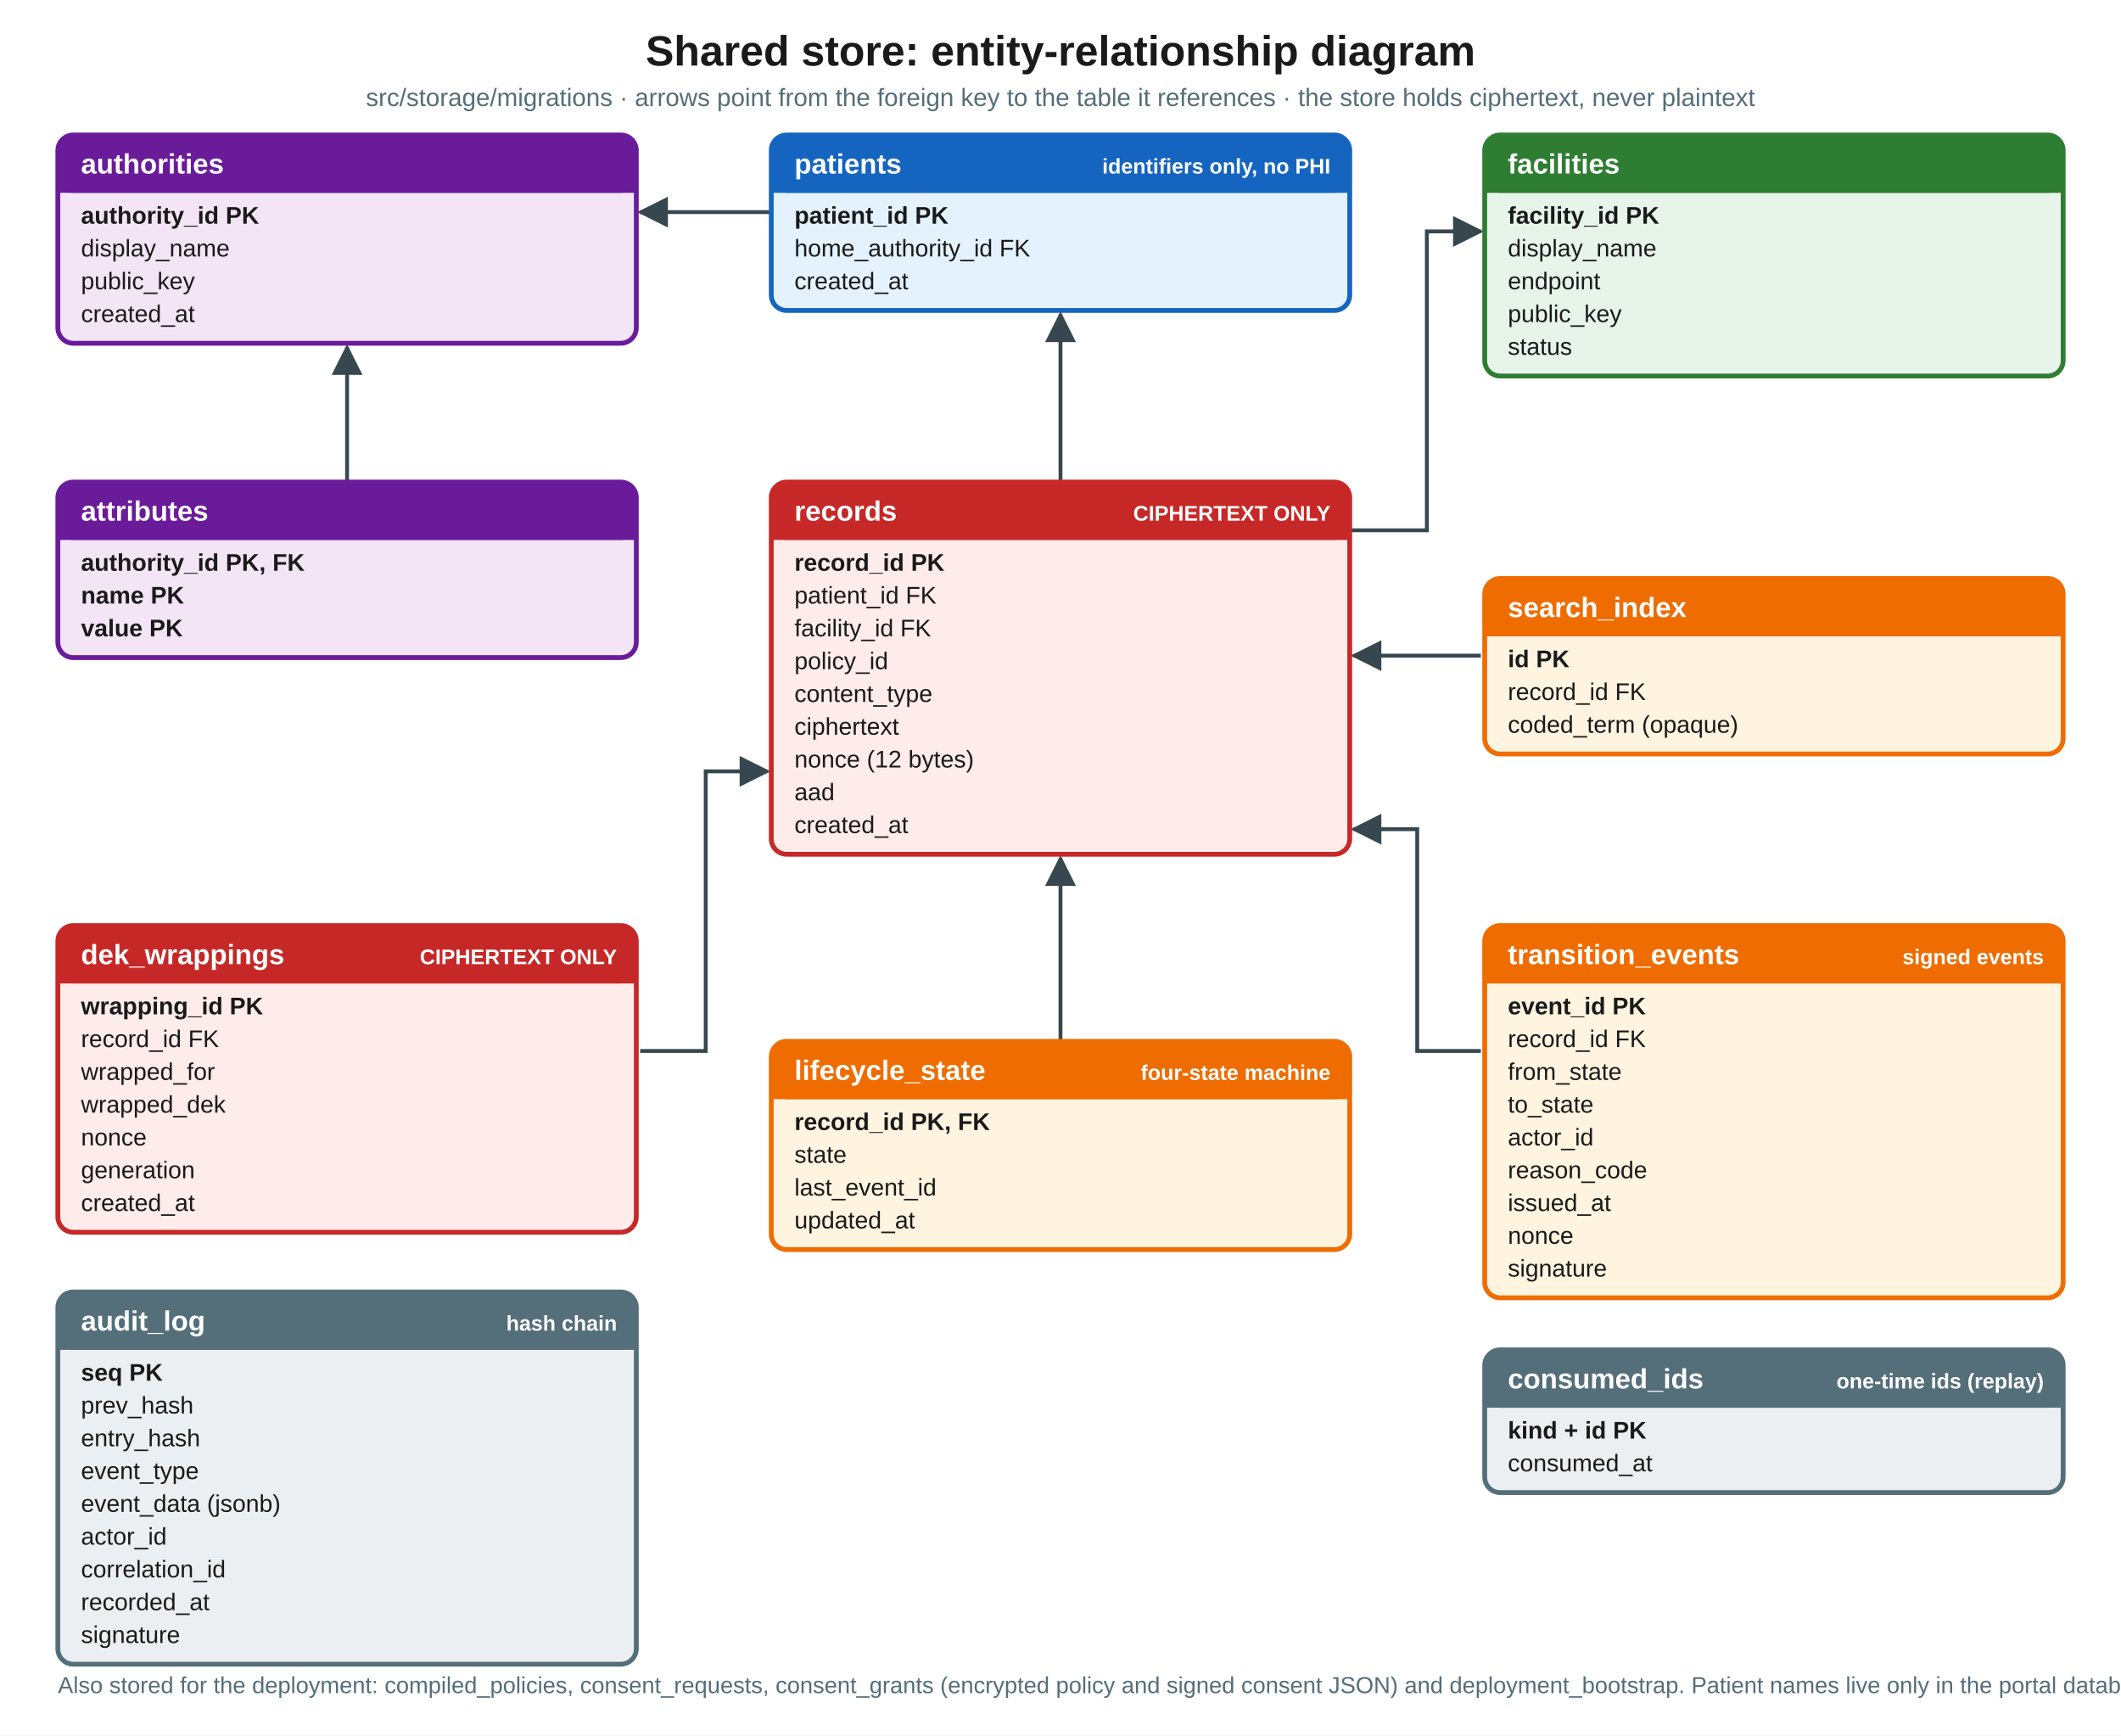
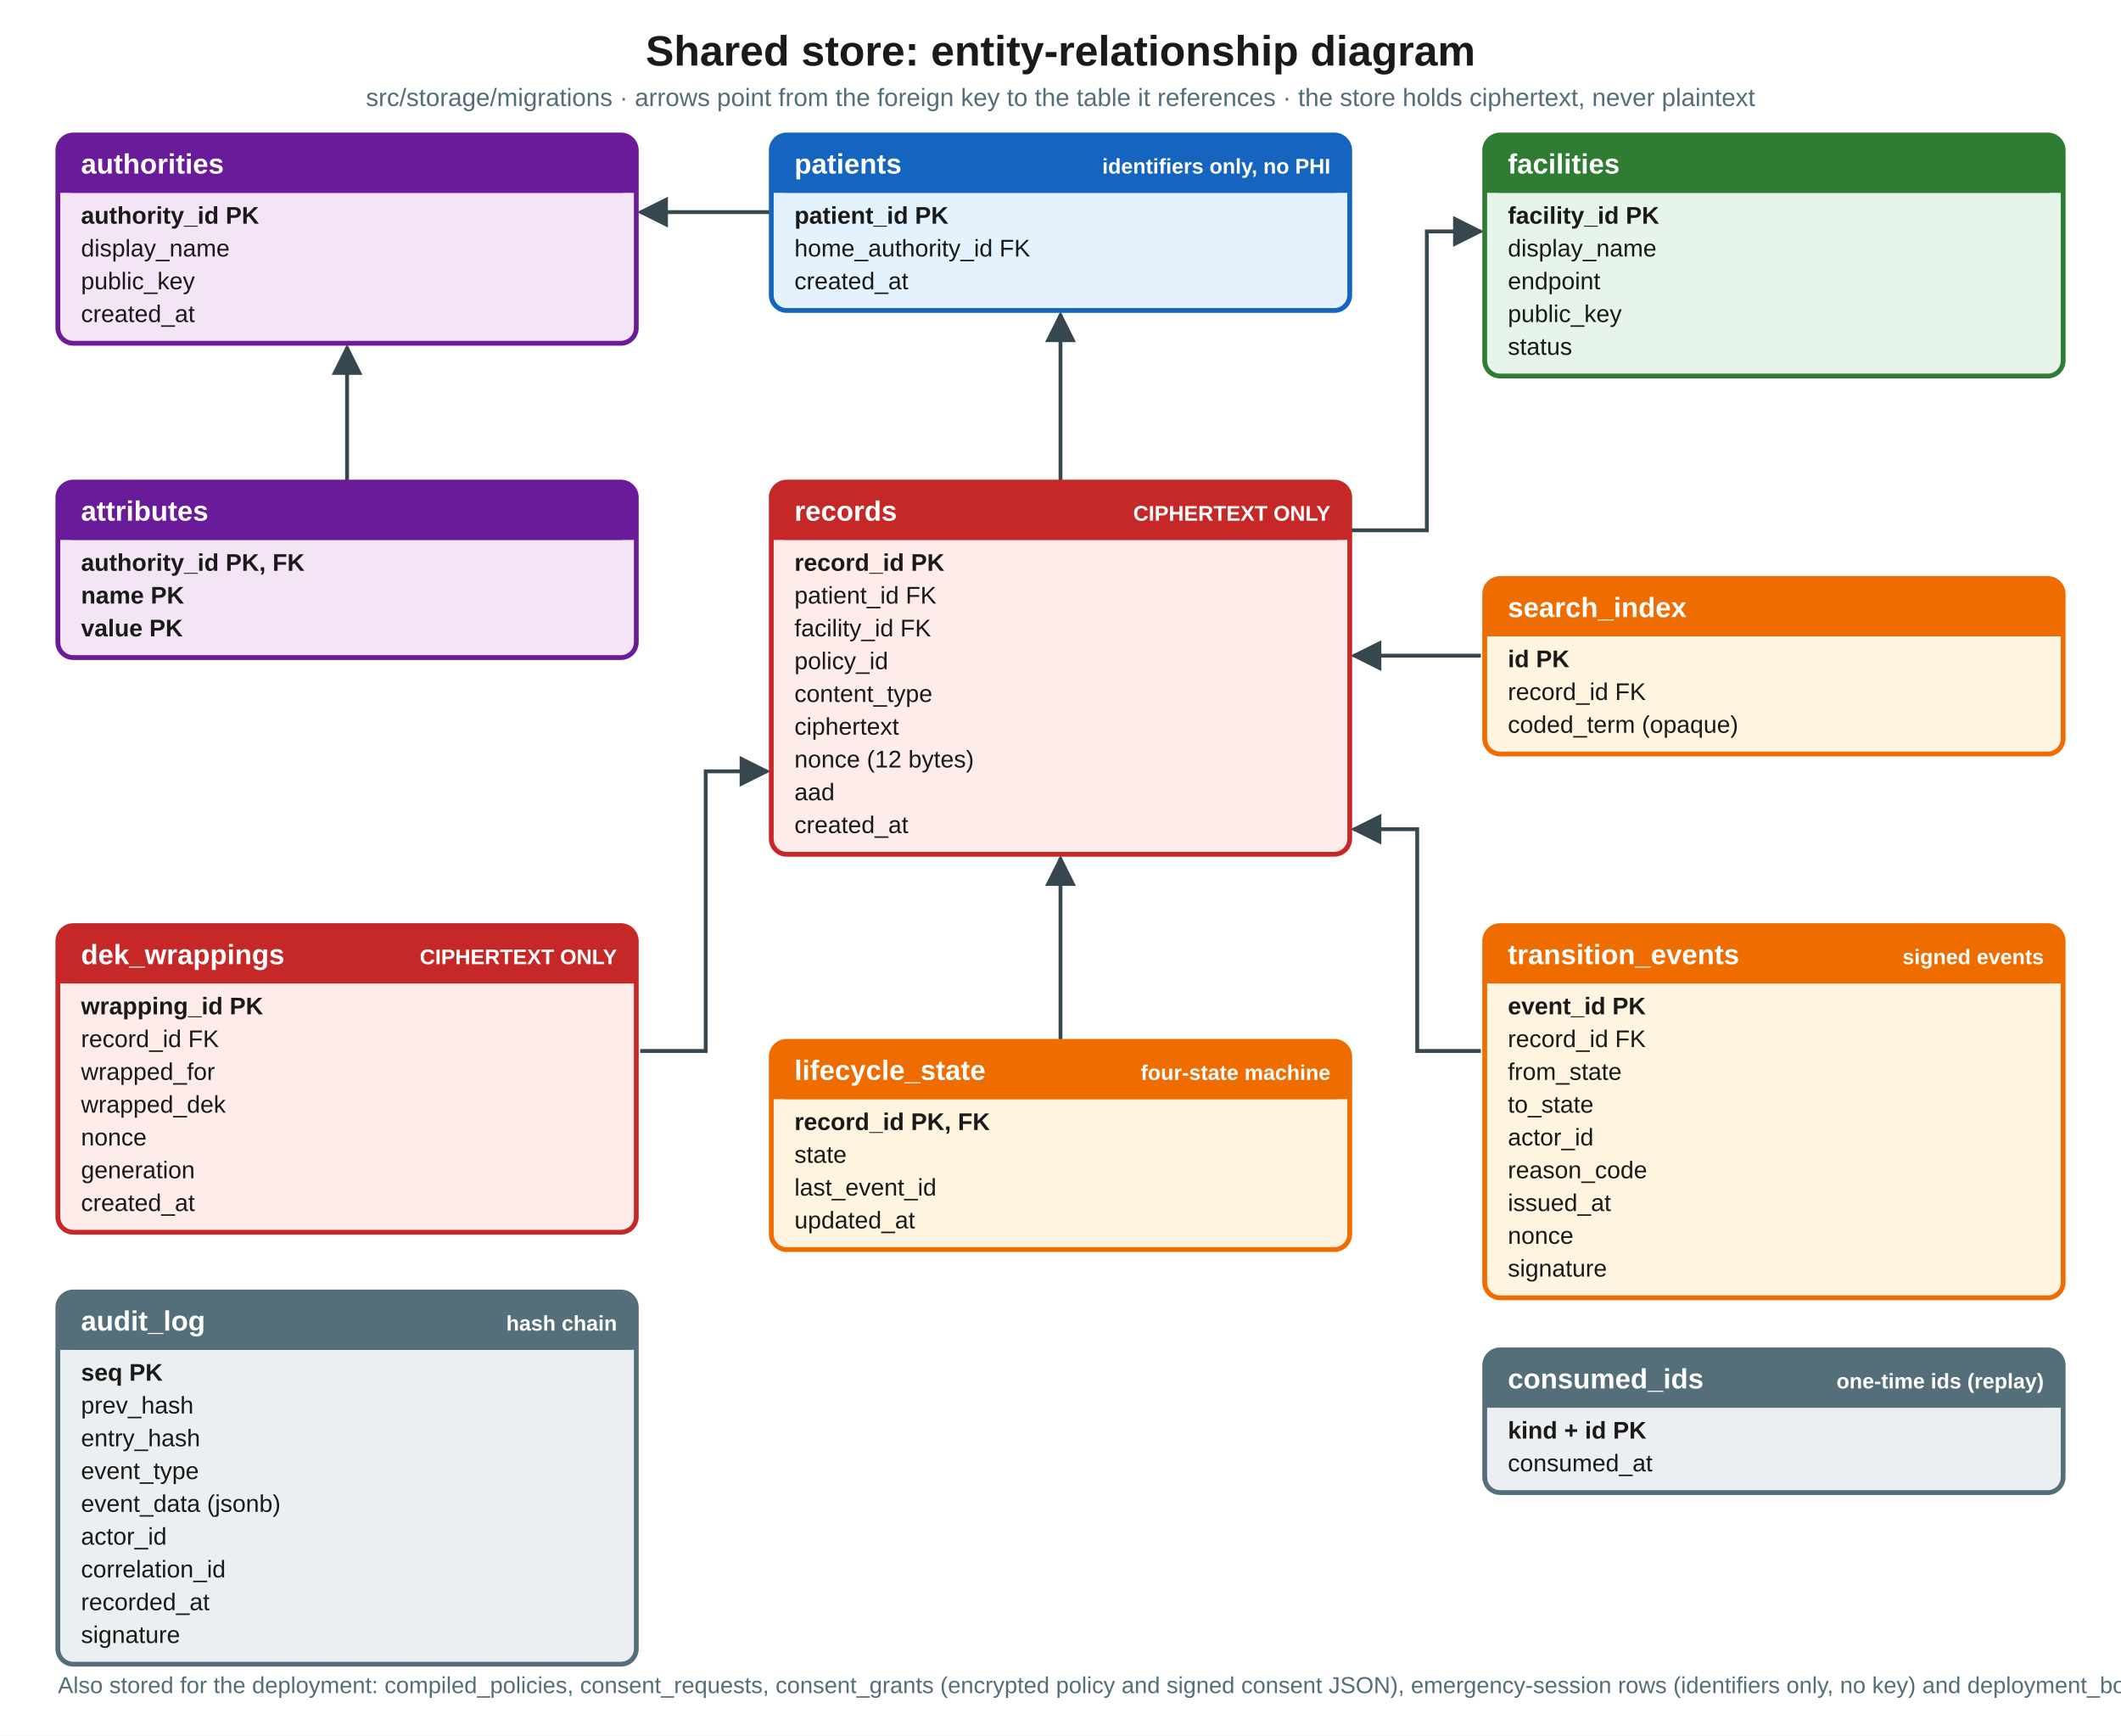
<svg xmlns="http://www.w3.org/2000/svg" viewBox="0 0 1100 900" font-family="Segoe UI, Arial, sans-serif">
  <defs>
    <marker id="ar" viewBox="0 0 10 10" refX="9" refY="5" markerWidth="8" markerHeight="8" orient="auto-start-reverse">
      <path d="M0,0 L10,5 L0,10 z" fill="#37474f" />
    </marker>
  </defs>
  <rect width="1100" height="900" fill="#ffffff" />
  <text x="550" y="34" text-anchor="middle" font-size="22" font-weight="700" fill="#1a1a1a">Shared store: entity-relationship diagram</text>
  <text x="550" y="55" text-anchor="middle" font-size="13" fill="#546e7a">src/storage/migrations · arrows point from the foreign key to the table it references · the store holds ciphertext, never plaintext</text>
  <path d="M400,110 H332" fill="none" stroke="#37474f" stroke-width="2" marker-end="url(#ar)" />
  <path d="M180,250 V180" fill="none" stroke="#37474f" stroke-width="2" marker-end="url(#ar)" />
  <path d="M550,250 V163" fill="none" stroke="#37474f" stroke-width="2" marker-end="url(#ar)" />
  <path d="M700,275 H740 V120 H768" fill="none" stroke="#37474f" stroke-width="2" marker-end="url(#ar)" />
  <path d="M768,340 H702" fill="none" stroke="#37474f" stroke-width="2" marker-end="url(#ar)" />
  <path d="M332,545 H366 V400 H398" fill="none" stroke="#37474f" stroke-width="2" marker-end="url(#ar)" />
  <path d="M550,540 V445" fill="none" stroke="#37474f" stroke-width="2" marker-end="url(#ar)" />
  <path d="M768,545 H735 V430 H702" fill="none" stroke="#37474f" stroke-width="2" marker-end="url(#ar)" />
  <rect x="30" y="70" width="300" height="108" rx="8" fill="#f3e5f5" stroke="#6a1b9a" stroke-width="2.5" />
  <rect x="30" y="70" width="300" height="30" rx="8" fill="#6a1b9a" />
  <rect x="30" y="92" width="300" height="8" fill="#6a1b9a" />
  <text x="42" y="90" font-size="14.5" font-weight="700" fill="#ffffff">authorities</text>
  <text x="42" y="116" font-size="12.5" font-weight="700" fill="#1a1a1a">authority_id  PK</text>
  <text x="42" y="133" font-size="12.5" font-weight="400" fill="#1a1a1a">display_name</text>
  <text x="42" y="150" font-size="12.5" font-weight="400" fill="#1a1a1a">public_key</text>
  <text x="42" y="167" font-size="12.5" font-weight="400" fill="#1a1a1a">created_at</text>
  <rect x="400" y="70" width="300" height="91" rx="8" fill="#e3f2fd" stroke="#1565c0" stroke-width="2.5" />
  <rect x="400" y="70" width="300" height="30" rx="8" fill="#1565c0" />
  <rect x="400" y="92" width="300" height="8" fill="#1565c0" />
  <text x="412" y="90" font-size="14.5" font-weight="700" fill="#ffffff">patients</text>
  <text x="690" y="90" text-anchor="end" font-size="11" font-weight="700" fill="#ffffff">identifiers only, no PHI</text>
  <text x="412" y="116" font-size="12.5" font-weight="700" fill="#1a1a1a">patient_id  PK</text>
  <text x="412" y="133" font-size="12.5" font-weight="400" fill="#1a1a1a">home_authority_id  FK</text>
  <text x="412" y="150" font-size="12.5" font-weight="400" fill="#1a1a1a">created_at</text>
  <rect x="770" y="70" width="300" height="125" rx="8" fill="#e6f4ea" stroke="#2e7d32" stroke-width="2.5" />
  <rect x="770" y="70" width="300" height="30" rx="8" fill="#2e7d32" />
  <rect x="770" y="92" width="300" height="8" fill="#2e7d32" />
  <text x="782" y="90" font-size="14.5" font-weight="700" fill="#ffffff">facilities</text>
  <text x="782" y="116" font-size="12.5" font-weight="700" fill="#1a1a1a">facility_id  PK</text>
  <text x="782" y="133" font-size="12.5" font-weight="400" fill="#1a1a1a">display_name</text>
  <text x="782" y="150" font-size="12.5" font-weight="400" fill="#1a1a1a">endpoint</text>
  <text x="782" y="167" font-size="12.5" font-weight="400" fill="#1a1a1a">public_key</text>
  <text x="782" y="184" font-size="12.5" font-weight="400" fill="#1a1a1a">status</text>
  <rect x="30" y="250" width="300" height="91" rx="8" fill="#f3e5f5" stroke="#6a1b9a" stroke-width="2.5" />
  <rect x="30" y="250" width="300" height="30" rx="8" fill="#6a1b9a" />
  <rect x="30" y="272" width="300" height="8" fill="#6a1b9a" />
  <text x="42" y="270" font-size="14.5" font-weight="700" fill="#ffffff">attributes</text>
  <text x="42" y="296" font-size="12.5" font-weight="700" fill="#1a1a1a">authority_id  PK, FK</text>
  <text x="42" y="313" font-size="12.5" font-weight="700" fill="#1a1a1a">name  PK</text>
  <text x="42" y="330" font-size="12.5" font-weight="700" fill="#1a1a1a">value  PK</text>
  <rect x="400" y="250" width="300" height="193" rx="8" fill="#fdecea" stroke="#c62828" stroke-width="2.5" />
  <rect x="400" y="250" width="300" height="30" rx="8" fill="#c62828" />
  <rect x="400" y="272" width="300" height="8" fill="#c62828" />
  <text x="412" y="270" font-size="14.5" font-weight="700" fill="#ffffff">records</text>
  <text x="690" y="270" text-anchor="end" font-size="11" font-weight="700" fill="#ffffff">CIPHERTEXT ONLY</text>
  <text x="412" y="296" font-size="12.5" font-weight="700" fill="#1a1a1a">record_id  PK</text>
  <text x="412" y="313" font-size="12.5" font-weight="400" fill="#1a1a1a">patient_id  FK</text>
  <text x="412" y="330" font-size="12.5" font-weight="400" fill="#1a1a1a">facility_id  FK</text>
  <text x="412" y="347" font-size="12.5" font-weight="400" fill="#1a1a1a">policy_id</text>
  <text x="412" y="364" font-size="12.5" font-weight="400" fill="#1a1a1a">content_type</text>
  <text x="412" y="381" font-size="12.5" font-weight="400" fill="#1a1a1a">ciphertext</text>
  <text x="412" y="398" font-size="12.5" font-weight="400" fill="#1a1a1a">nonce (12 bytes)</text>
  <text x="412" y="415" font-size="12.5" font-weight="400" fill="#1a1a1a">aad</text>
  <text x="412" y="432" font-size="12.5" font-weight="400" fill="#1a1a1a">created_at</text>
  <rect x="770" y="300" width="300" height="91" rx="8" fill="#fff4e0" stroke="#ef6c00" stroke-width="2.5" />
  <rect x="770" y="300" width="300" height="30" rx="8" fill="#ef6c00" />
  <rect x="770" y="322" width="300" height="8" fill="#ef6c00" />
  <text x="782" y="320" font-size="14.5" font-weight="700" fill="#ffffff">search_index</text>
  <text x="782" y="346" font-size="12.5" font-weight="700" fill="#1a1a1a">id  PK</text>
  <text x="782" y="363" font-size="12.5" font-weight="400" fill="#1a1a1a">record_id  FK</text>
  <text x="782" y="380" font-size="12.5" font-weight="400" fill="#1a1a1a">coded_term (opaque)</text>
  <rect x="30" y="480" width="300" height="159" rx="8" fill="#fdecea" stroke="#c62828" stroke-width="2.5" />
  <rect x="30" y="480" width="300" height="30" rx="8" fill="#c62828" />
  <rect x="30" y="502" width="300" height="8" fill="#c62828" />
  <text x="42" y="500" font-size="14.5" font-weight="700" fill="#ffffff">dek_wrappings</text>
  <text x="320" y="500" text-anchor="end" font-size="11" font-weight="700" fill="#ffffff">CIPHERTEXT ONLY</text>
  <text x="42" y="526" font-size="12.5" font-weight="700" fill="#1a1a1a">wrapping_id  PK</text>
  <text x="42" y="543" font-size="12.5" font-weight="400" fill="#1a1a1a">record_id  FK</text>
  <text x="42" y="560" font-size="12.5" font-weight="400" fill="#1a1a1a">wrapped_for</text>
  <text x="42" y="577" font-size="12.5" font-weight="400" fill="#1a1a1a">wrapped_dek</text>
  <text x="42" y="594" font-size="12.5" font-weight="400" fill="#1a1a1a">nonce</text>
  <text x="42" y="611" font-size="12.5" font-weight="400" fill="#1a1a1a">generation</text>
  <text x="42" y="628" font-size="12.5" font-weight="400" fill="#1a1a1a">created_at</text>
  <rect x="400" y="540" width="300" height="108" rx="8" fill="#fff4e0" stroke="#ef6c00" stroke-width="2.5" />
  <rect x="400" y="540" width="300" height="30" rx="8" fill="#ef6c00" />
  <rect x="400" y="562" width="300" height="8" fill="#ef6c00" />
  <text x="412" y="560" font-size="14.5" font-weight="700" fill="#ffffff">lifecycle_state</text>
  <text x="690" y="560" text-anchor="end" font-size="11" font-weight="700" fill="#ffffff">four-state machine</text>
  <text x="412" y="586" font-size="12.5" font-weight="700" fill="#1a1a1a">record_id  PK, FK</text>
  <text x="412" y="603" font-size="12.5" font-weight="400" fill="#1a1a1a">state</text>
  <text x="412" y="620" font-size="12.5" font-weight="400" fill="#1a1a1a">last_event_id</text>
  <text x="412" y="637" font-size="12.5" font-weight="400" fill="#1a1a1a">updated_at</text>
  <rect x="770" y="480" width="300" height="193" rx="8" fill="#fff4e0" stroke="#ef6c00" stroke-width="2.5" />
  <rect x="770" y="480" width="300" height="30" rx="8" fill="#ef6c00" />
  <rect x="770" y="502" width="300" height="8" fill="#ef6c00" />
  <text x="782" y="500" font-size="14.5" font-weight="700" fill="#ffffff">transition_events</text>
  <text x="1060" y="500" text-anchor="end" font-size="11" font-weight="700" fill="#ffffff">signed events</text>
  <text x="782" y="526" font-size="12.5" font-weight="700" fill="#1a1a1a">event_id  PK</text>
  <text x="782" y="543" font-size="12.5" font-weight="400" fill="#1a1a1a">record_id  FK</text>
  <text x="782" y="560" font-size="12.5" font-weight="400" fill="#1a1a1a">from_state</text>
  <text x="782" y="577" font-size="12.5" font-weight="400" fill="#1a1a1a">to_state</text>
  <text x="782" y="594" font-size="12.5" font-weight="400" fill="#1a1a1a">actor_id</text>
  <text x="782" y="611" font-size="12.5" font-weight="400" fill="#1a1a1a">reason_code</text>
  <text x="782" y="628" font-size="12.5" font-weight="400" fill="#1a1a1a">issued_at</text>
  <text x="782" y="645" font-size="12.5" font-weight="400" fill="#1a1a1a">nonce</text>
  <text x="782" y="662" font-size="12.5" font-weight="400" fill="#1a1a1a">signature</text>
  <rect x="30" y="670" width="300" height="193" rx="8" fill="#eceff1" stroke="#546e7a" stroke-width="2.5" />
  <rect x="30" y="670" width="300" height="30" rx="8" fill="#546e7a" />
  <rect x="30" y="692" width="300" height="8" fill="#546e7a" />
  <text x="42" y="690" font-size="14.5" font-weight="700" fill="#ffffff">audit_log</text>
  <text x="320" y="690" text-anchor="end" font-size="11" font-weight="700" fill="#ffffff">hash chain</text>
  <text x="42" y="716" font-size="12.5" font-weight="700" fill="#1a1a1a">seq  PK</text>
  <text x="42" y="733" font-size="12.5" font-weight="400" fill="#1a1a1a">prev_hash</text>
  <text x="42" y="750" font-size="12.5" font-weight="400" fill="#1a1a1a">entry_hash</text>
  <text x="42" y="767" font-size="12.5" font-weight="400" fill="#1a1a1a">event_type</text>
  <text x="42" y="784" font-size="12.5" font-weight="400" fill="#1a1a1a">event_data (jsonb)</text>
  <text x="42" y="801" font-size="12.5" font-weight="400" fill="#1a1a1a">actor_id</text>
  <text x="42" y="818" font-size="12.5" font-weight="400" fill="#1a1a1a">correlation_id</text>
  <text x="42" y="835" font-size="12.5" font-weight="400" fill="#1a1a1a">recorded_at</text>
  <text x="42" y="852" font-size="12.5" font-weight="400" fill="#1a1a1a">signature</text>
  <rect x="770" y="700" width="300" height="74" rx="8" fill="#eceff1" stroke="#546e7a" stroke-width="2.5" />
  <rect x="770" y="700" width="300" height="30" rx="8" fill="#546e7a" />
  <rect x="770" y="722" width="300" height="8" fill="#546e7a" />
  <text x="782" y="720" font-size="14.5" font-weight="700" fill="#ffffff">consumed_ids</text>
  <text x="1060" y="720" text-anchor="end" font-size="11" font-weight="700" fill="#ffffff">one-time ids (replay)</text>
  <text x="782" y="746" font-size="12.5" font-weight="700" fill="#1a1a1a">kind + id  PK</text>
  <text x="782" y="763" font-size="12.5" font-weight="400" fill="#1a1a1a">consumed_at</text>
-   <text x="30" y="878" font-size="12" fill="#546e7a">Also stored for the deployment: compiled_policies, consent_requests, consent_grants (encrypted policy and signed consent JSON) and deployment_bootstrap. Patient names live only in the portal database.</text>
+   <text x="30" y="878" font-size="12" fill="#546e7a">Also stored for the deployment: compiled_policies, consent_requests, consent_grants (encrypted policy and signed consent JSON), emergency-session rows (identifiers only, no key) and deployment_bootstrap. Patient names live only in the portal database.</text>
</svg>
